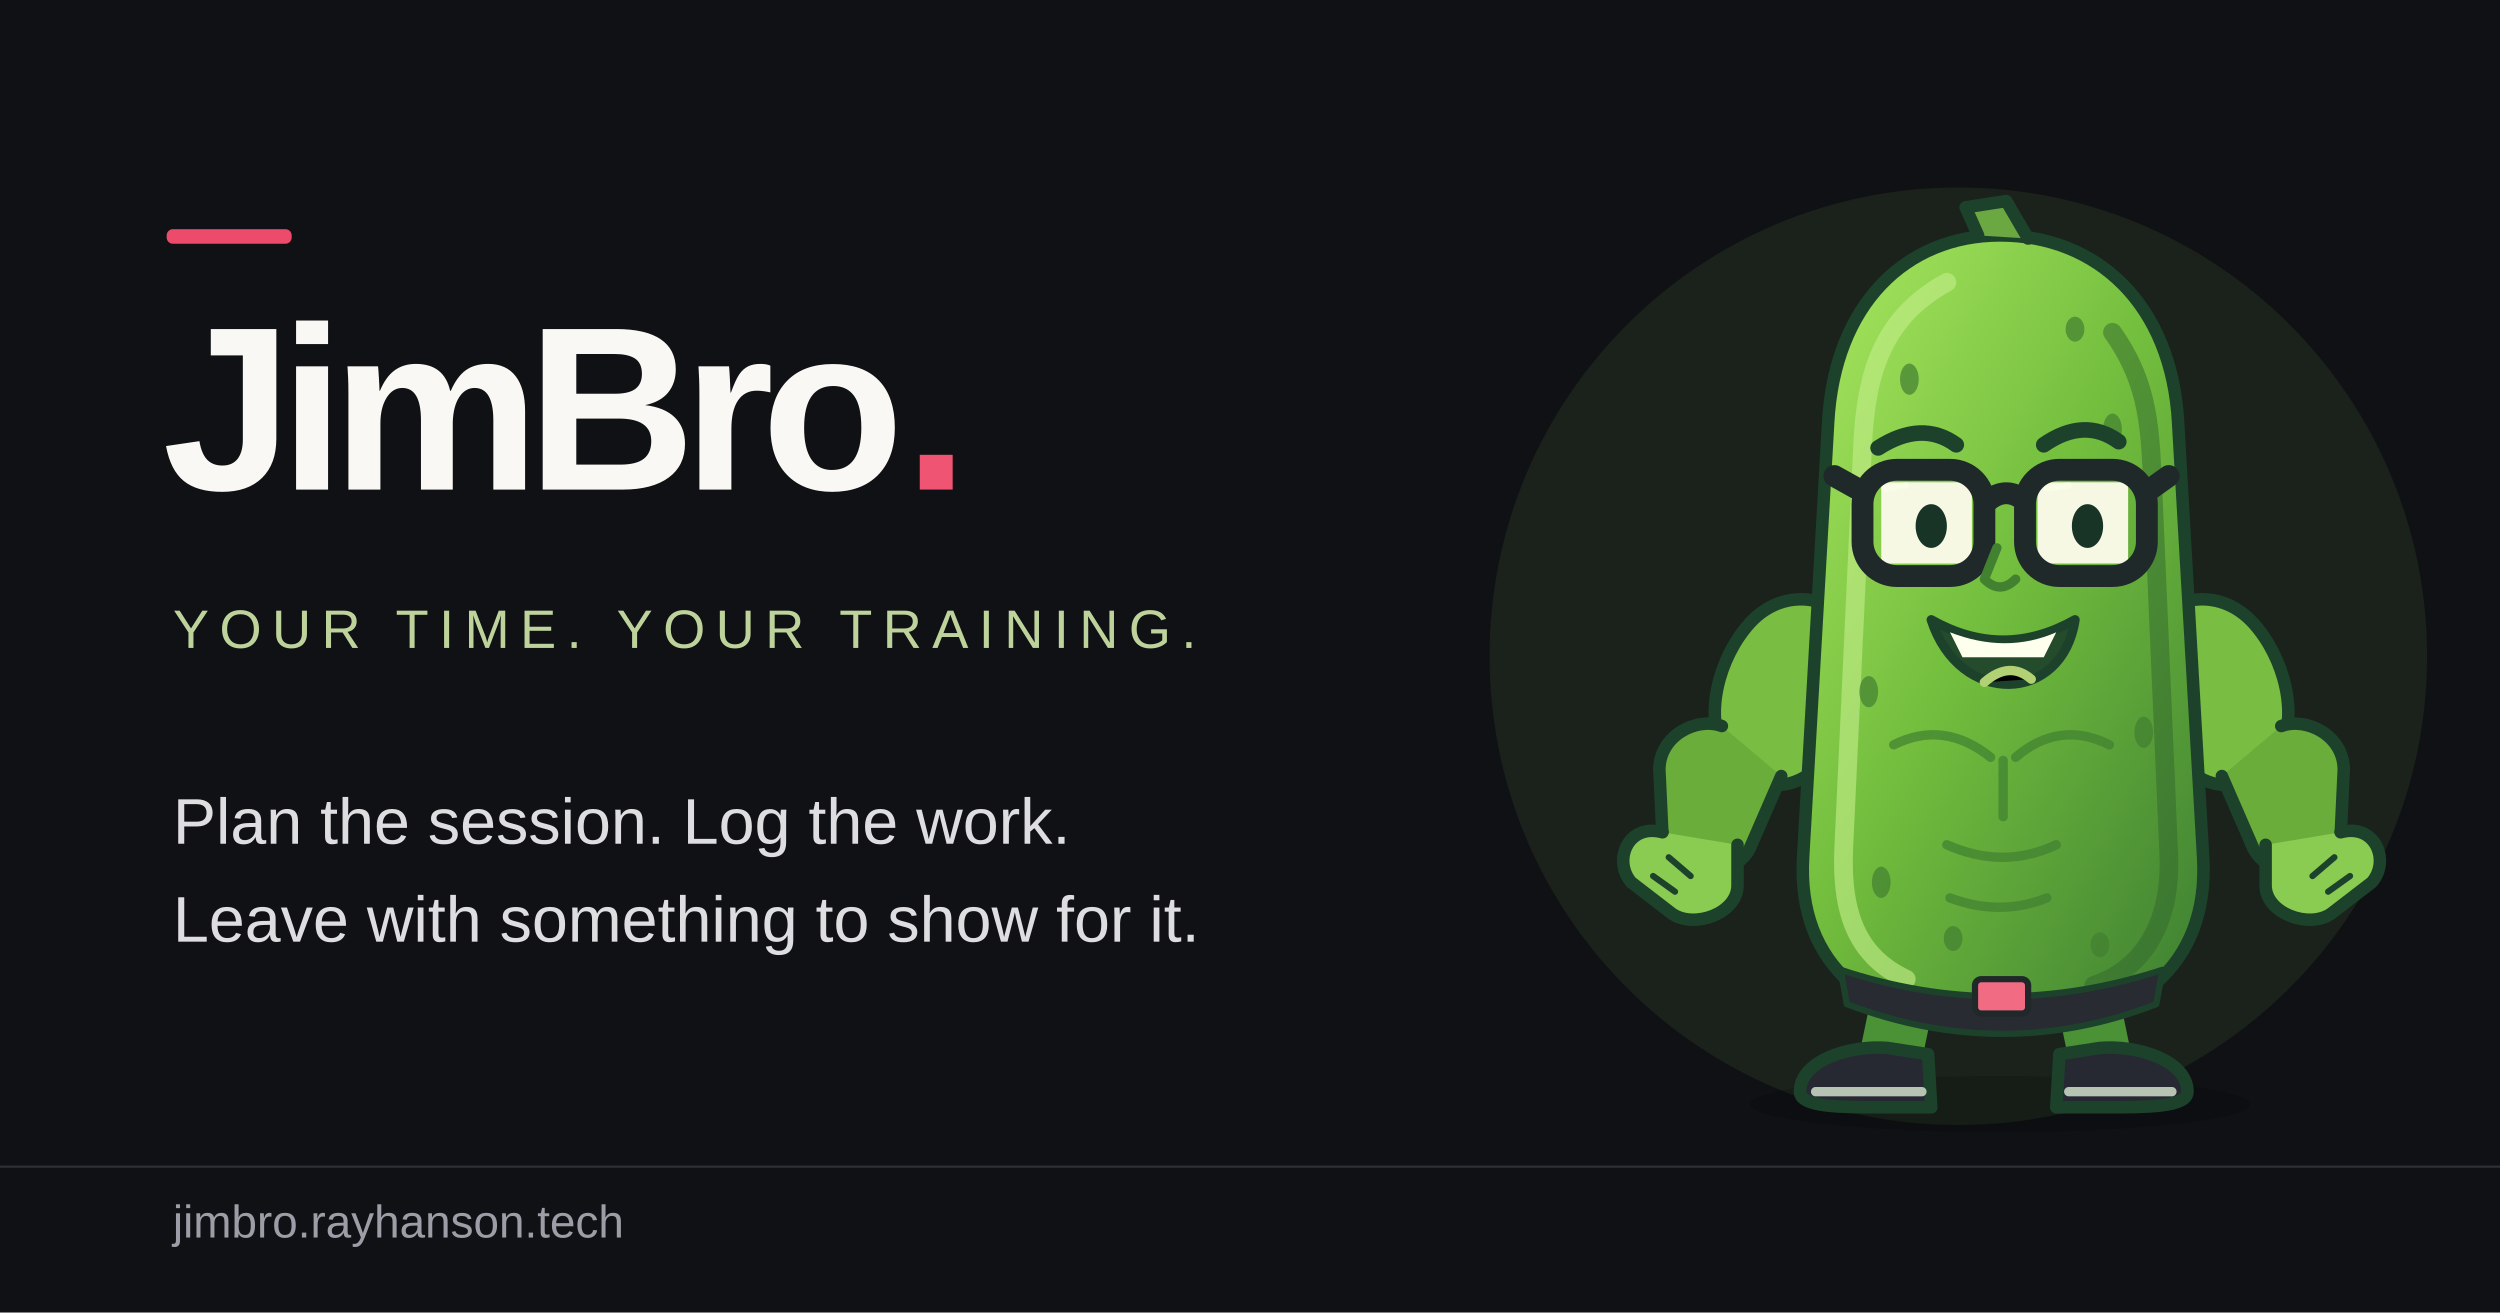
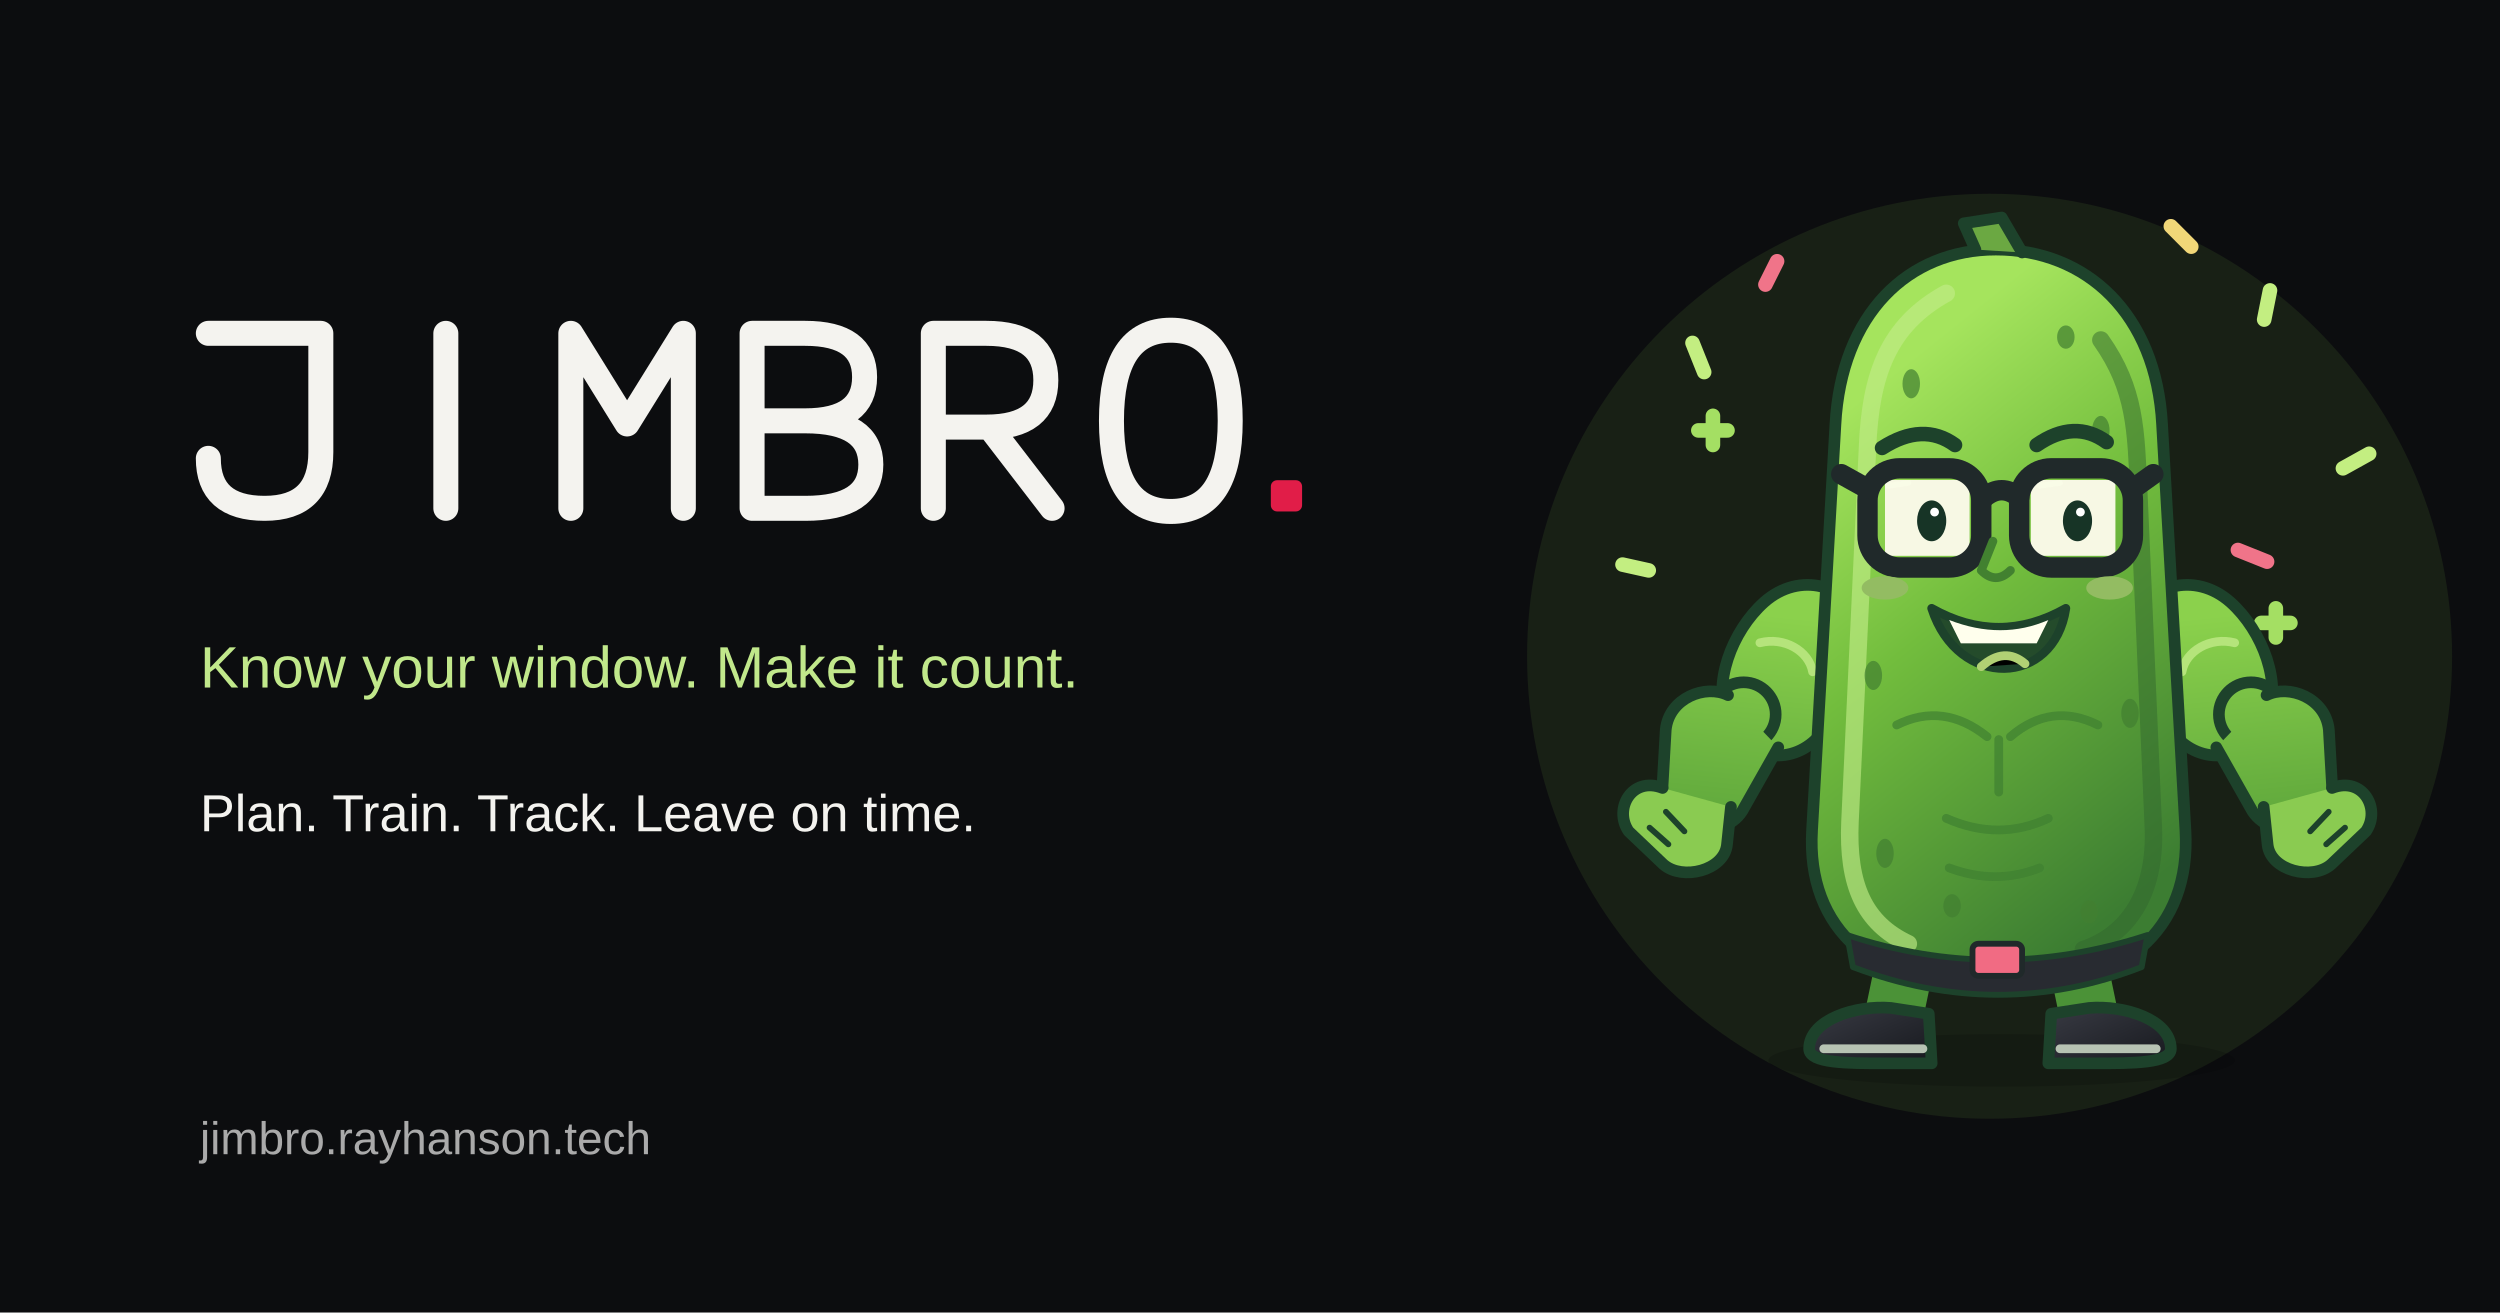
- <svg xmlns="http://www.w3.org/2000/svg" width="1200" height="630" viewBox="0 0 1200 630">
-   <rect width="1200" height="630" fill="#101114" />
-   <path d="M0 560h1200" stroke="#303138" />
-   <circle cx="940" cy="315" r="225" fill="#1a221b" />
-   <rect x="80" y="110" width="60" height="7" rx="3" fill="#ed4b6b" />
-   <text x="78" y="235" fill="#faf8f4" font-family="Arial,Helvetica,sans-serif" font-size="112" font-weight="700" letter-spacing="-6">JimBro<tspan fill="#ef5473">.</tspan>
-   </text>
-   <text x="83" y="311" fill="#bed39c" font-family="Arial,Helvetica,sans-serif" font-size="26" letter-spacing="5">YOUR TIME. YOUR TRAINING.</text>
-   <text x="83" y="405" fill="#dedee1" font-family="Arial,Helvetica,sans-serif" font-size="31">Plan the session. Log the work.</text>
-   <text x="83" y="452" fill="#dedee1" font-family="Arial,Helvetica,sans-serif" font-size="31">Leave with something to show for it.</text>
-   <text x="83" y="594" fill="#9c9da6" font-family="Arial,Helvetica,sans-serif" font-size="22">jimbro.rayhanson.tech</text>
-   <g transform="translate(735 65) scale(1.5)">
+ <svg xmlns="http://www.w3.org/2000/svg" viewBox="0 0 1200 630">
+   <rect width="1200" height="630" fill="#0c0d0f" />
+   <circle cx="955" cy="315" r="222" fill="#182015" />
+   <g transform="translate(76 136) scale(1.5)">
+     <g transform="translate(12 12)">
+       <g fill="none" stroke="#f4f3ef" stroke-width="8" stroke-linecap="round" stroke-linejoin="round">
+         <path data-letter="J" transform="translate(0 0)" d="M4 4h36v38q0 18-18 18T4 44" />
+         <path data-letter="I" transform="translate(58 0)" d="M22 4v56" />
+         <path data-letter="M" transform="translate(116 0)" d="M4 60V4l18 29L40 4v56" />
+         <path data-letter="B" transform="translate(174 0)" d="M4 60V4h17q19 0 19 14 0 14-19 14H4m17 0q21 0 21 14T21 60H4" />
+         <path data-letter="R" transform="translate(232 0)" d="M4 60V4h17q19 0 19 15T21 34H4m18 0 20 26" />
+         <path data-letter="O" transform="translate(290 0)" d="M22 3Q3 3 3 32t19 29q19 0 19-29T22 3Z" />
+       </g>
+       <rect x="344" y="51" width="10" height="10" rx="2" fill="#e11d48" />
+     </g>
+   </g>
+   <text x="96" y="330" fill="#c1e88b" font-family="Arial,sans-serif" font-size="28">Know your window. Make it count.</text>
+   <text x="96" y="399" fill="#f4f3ef" font-family="Arial,sans-serif" font-size="25">Plan. Train. Track. Leave on time.</text>
+   <text x="96" y="554" fill="#aaa" font-family="Arial,sans-serif" font-size="22">jimbro.rayhanson.tech</text>
+   <g transform="translate(748 75) scale(1.4)">
    <defs>
-       <linearGradient id="body" x1=".1" y1="0" x2="1" y2="1">
+       <linearGradient id="_R_0_-body" x1="95" y1="90" x2="215" y2="240" gradientUnits="userSpaceOnUse">
        <stop stop-color="#a5e45d" />
-         <stop offset=".45" stop-color="#72bd3d" />
+         <stop offset=".4" stop-color="#72bd3d" />
        <stop offset="1" stop-color="#3c7d32" />
      </linearGradient>
+       <linearGradient id="_R_0_-arm" x1="0" y1="0" x2="0" y2="90" gradientUnits="userSpaceOnUse">
+         <stop stop-color="#8bd14c" />
+         <stop offset="1" stop-color="#559e38" />
+       </linearGradient>
+       <linearGradient id="_R_0_-shoe" x1="0" x2="1" y2="1">
+         <stop stop-color="#383a43" />
+         <stop offset="1" stop-color="#17191e" />
+       </linearGradient>
    </defs>
-     <ellipse cx="150" cy="310" rx="80" ry="9" fill="#000" opacity=".16" />
-     <g stroke="#1d422b" stroke-width="4" stroke-linejoin="round" stroke-linecap="round">
-       <g id="legs">
+     <ellipse cx="152" cy="310" rx="80" ry="9" fill="#000" opacity=".16" />
+     <g class="jim-confetti" fill="none" stroke-linecap="round" stroke-width="5">
+       <path d="m46 64 4 10m194-28-2 10M31 142l-9-2m247-33 9-5" stroke="#c3ee81" />
+       <path d="m75 36-4 8m162 91 10 4M254 218l9 5" stroke="#f07489" />
+       <path d="m210 24 7 7M40 219l-5 7" stroke="#f1d778" />
+       <path d="M48 94h10m-5-5v10m188 61h10m-5-5v10" stroke="#a4df63" />
+     </g>
+     <g class="jim-body" stroke="#1d422b" stroke-width="4" stroke-linejoin="round" stroke-linecap="round">
+       <g class="jim-legs">
        <path d="m120 271-5 24m62-24 5 24" stroke="#4b9237" stroke-width="20" />
-         <path d="M114 292c-12-1-28 4-28 14 0 5 13 5 26 5h16l-1-17zM182 292c12-1 28 4 28 14 0 5-13 5-26 5h-16l1-17z" fill="#262932" />
+         <path d="M114 292c-12-1-28 4-28 14 0 5 13 5 26 5h16l-1-17z" fill="url(#_R_0_-shoe)" />
+         <path d="M182 292c12-1 28 4 28 14 0 5-13 5-26 5h-16l1-17z" fill="url(#_R_0_-shoe)" />
        <path d="M91 306h34m47 0h33" stroke="#b7c3b3" stroke-width="3" />
      </g>
-       <g id="left-arm">
-         <path d="M105 160c-7-13-24-16-35-4-10 11-15 30-8 42 8 13 24 13 32 1l14-20" fill="#79bd43" />
-         <path d="M61 189c-8-3-20 3-20 14l1 21c1 12 22 16 28 4l10-23" fill="#6aad3b" />
-         <path d="M42 223c-11-3-16 9-10 16l13 10c7 5 21 0 21-9v-13" fill="#8acb51" />
-         <path d="m39 237 7 5m-2-11 7 6" stroke-width="2" />
+       <g class="jim-left-shoulder" transform="translate(100 160)">
+         <g class="jim-left-arm" transform="rotate(6)">
+           <circle cx="0" cy="8" r="13" fill="url(#_R_0_-arm)" />
+           <g class="jim-left-upper">
+             <path d="M5 0C-2-13-19-16-30-4c-10 11-15 30-8 42 8 13 24 13 32 1L8 19" fill="url(#_R_0_-arm)" />
+             <path d="M-30 10c8-3 17 1 19 8" fill="none" stroke="#b5e47b" stroke-width="3" />
+           </g>
+           <g class="jim-left-elbow" transform="translate(-33 35)">
+             <g class="jim-left-forearm">
+               <g transform="translate(33 -35)">
+                 <circle cx="-33" cy="35" r="11" fill="url(#_R_0_-arm)" />
+                 <path d="M-39 29c-8-3-20 3-20 14l1 21c1 12 22 16 28 4l10-23" fill="url(#_R_0_-arm)" />
+                 <path d="M-58 63c-11-3-16 9-10 16l13 10c7 5 21 0 21-9V67" fill="#8acb51" />
+                 <path d="m-61 77 7 5m-2-11 7 6" stroke-width="2" />
+               </g>
+             </g>
+           </g>
+         </g>
      </g>
-       <g id="right-arm">
-         <path d="M196 160c7-13 24-16 35-4 10 11 15 30 8 42-8 13-24 13-32 1l-14-20" fill="#79bd43" />
-         <path d="M240 189c8-3 20 3 20 14l-1 21c-1 12-22 16-28 4l-10-23" fill="#6aad3b" />
-         <path d="M259 223c11-3 16 9 10 16l-13 10c-7 5-21 0-21-9v-13" fill="#8acb51" />
-         <path d="m262 237-7 5m2-11-7 6" stroke-width="2" />
+       <g class="jim-right-shoulder" transform="translate(201 160)">
+         <g class="jim-right-arm" transform="rotate(-6)">
+           <circle cx="0" cy="8" r="13" fill="url(#_R_0_-arm)" />
+           <g class="jim-right-upper">
+             <path d="M-5 0C2-13 19-16 30-4c10 11 15 30 8 42-8 13-24 13-32 1L-8 19" fill="url(#_R_0_-arm)" />
+             <path d="M30 10c-8-3-17 1-19 8" fill="none" stroke="#b5e47b" stroke-width="3" />
+           </g>
+           <g class="jim-right-elbow" transform="translate(33 35)">
+             <g class="jim-right-forearm">
+               <g transform="translate(-33 -35)">
+                 <circle cx="33" cy="35" r="11" fill="url(#_R_0_-arm)" />
+                 <path d="M39 29c8-3 20 3 20 14l-1 21c-1 12-22 16-28 4L20 45" fill="url(#_R_0_-arm)" />
+                 <path d="M58 63c11-3 16 9 10 16L55 89c-7 5-21 0-21-9V67" fill="#8acb51" />
+                 <path d="m61 77-7 5m2-11-7 6" stroke-width="2" />
+               </g>
+             </g>
+           </g>
+         </g>
      </g>
-       <path id="cucumber-body" d="M150 32c31 0 55 22 57 60l8 139c2 34-21 55-64 55s-66-21-64-55l8-139c2-38 25-60 55-60Z" fill="url(#body)" />
+       <path d="M150 32c31 0 55 22 57 60l8 139c2 34-21 55-64 55s-66-21-64-55l8-139c2-38 25-60 55-60Z" fill="url(#_R_0_-body)" />
      <path d="M133 47c-20 11-26 28-27 53l-6 128c-1 22 5 35 20 42" fill="none" stroke="#c1ec86" stroke-width="6" opacity=".64" />
      <path d="M186 63c12 17 12 31 13 52l5 115c1 23-9 37-24 42" fill="none" stroke="#31672d" stroke-width="6" opacity=".5" />
      <path d="m143 32-4-9 13-2 7 12" fill="#6ba842" />
      <g fill="#417f31" stroke="none" opacity=".7">
        <ellipse cx="121" cy="78" rx="3" ry="5" />
        <ellipse cx="174" cy="62" rx="3" ry="4" />
        <ellipse cx="186" cy="94" rx="3" ry="5" />
        <ellipse cx="108" cy="178" rx="3" ry="5" />
        <ellipse cx="196" cy="191" rx="3" ry="5" />
        <ellipse cx="112" cy="239" rx="3" ry="5" />
        <ellipse cx="182" cy="259" rx="3" ry="4" />
        <ellipse cx="135" cy="257" rx="3" ry="4" />
      </g>
-       <g id="face">
+       <g class="jim-head">
        <path d="M111 100q14-9 25-1m28 0q13-9 24-1" fill="none" stroke-width="5" />
-         <path d="M112 111h29v26h-29zM162 111h29v26h-29z" fill="#f7f8e4" stroke="none" />
-         <g fill="#173426" stroke="none">
-           <ellipse cx="128" cy="125" rx="5" ry="7" />
-           <ellipse cx="178" cy="125" rx="5" ry="7" />
+         <g class="jim-eyelids">
+           <path d="M112 111h29v26h-29zM162 111h29v26h-29z" fill="#f7f8e4" stroke="none" />
+           <g class="jim-pupils" fill="#173426" stroke="none">
+             <ellipse cx="128" cy="125" rx="5" ry="7" />
+             <ellipse cx="178" cy="125" rx="5" ry="7" />
+             <circle cx="129" cy="122" r="1.5" fill="white" />
+             <circle cx="179" cy="122" r="1.5" fill="white" />
+           </g>
        </g>
-         <g id="glasses" fill="none" stroke="#20292a" stroke-width="7">
+         <g fill="none" stroke="#20292a" stroke-width="7">
          <rect x="106" y="107" width="39" height="34" rx="11" />
          <rect x="158" y="107" width="39" height="34" rx="11" />
          <path d="M146 117q6-5 12 0m-52-3-9-5m100 5 7-5" />
        </g>
        <path d="m113 113 7-1m45 1 7-1" stroke="#fafde8" opacity=".7" stroke-width="2" />
        <path d="m149 132-4 10q5 5 10 0" fill="none" stroke="#428130" stroke-width="3" />
+         <ellipse cx="112" cy="148" rx="8" ry="4" fill="#93bc62" stroke="none" />
+         <ellipse cx="189" cy="148" rx="8" ry="4" fill="#93bc62" stroke="none" />
        <path d="M128 155q23 13 46 0c-4 27-37 28-46 0Z" fill="#244b2b" stroke-width="3" />
        <path d="M134 159q18 7 34 0l-4 8h-26z" fill="#ffffed" stroke="none" />
        <path d="M145 175q8-7 15-1" stroke="#b1d174" stroke-width="3" />
      </g>
-       <g fill="none" stroke="#3e8030" stroke-width="3" opacity=".7">
+       <g class="jim-chest" fill="none" stroke="#3e8030" stroke-width="3" opacity=".7">
        <path d="M116 195q16-8 31 4m8 0q14-12 30-4m-34 5v18m-18 9q18 8 35 0m-34 17q16 6 31 0" />
      </g>
      <path d="M99 267q51 17 103 0l-2 11q-49 19-99 0z" fill="#282b31" stroke-width="2" />
      <rect x="142" y="270" width="17" height="11" rx="2" fill="#f16b83" stroke="#20292a" stroke-width="2" />
    </g>
  </g>
</svg>
